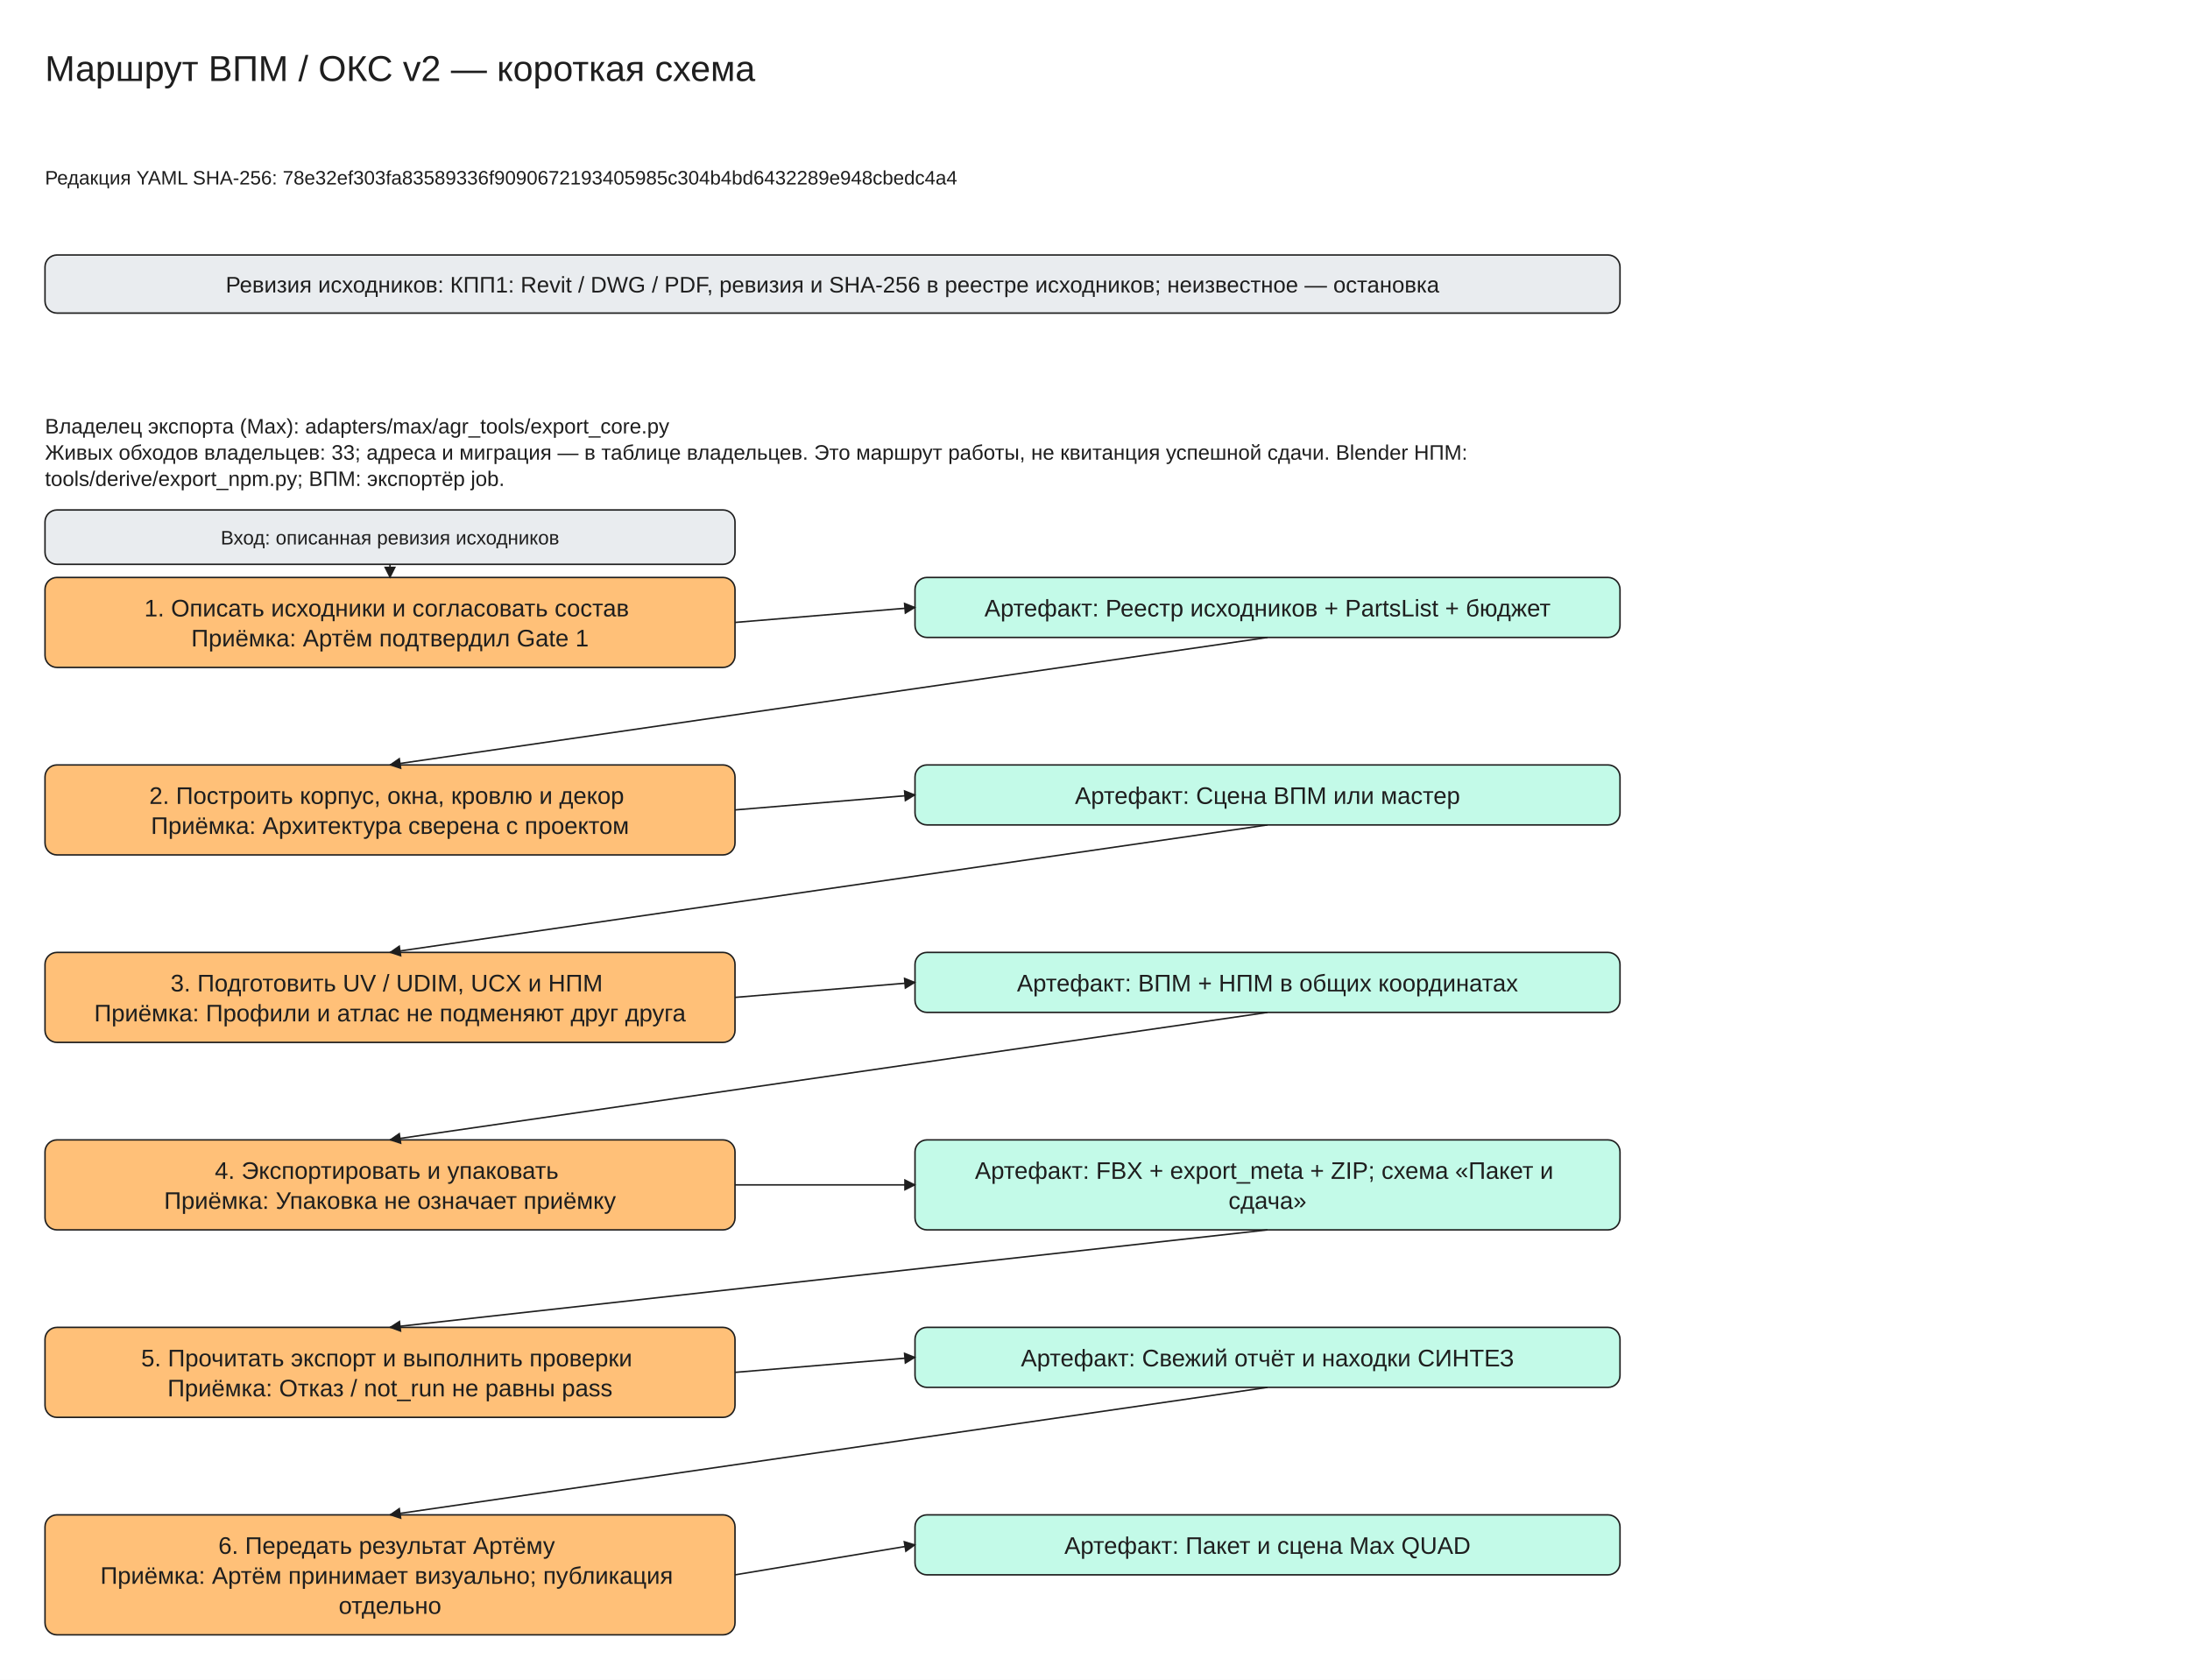
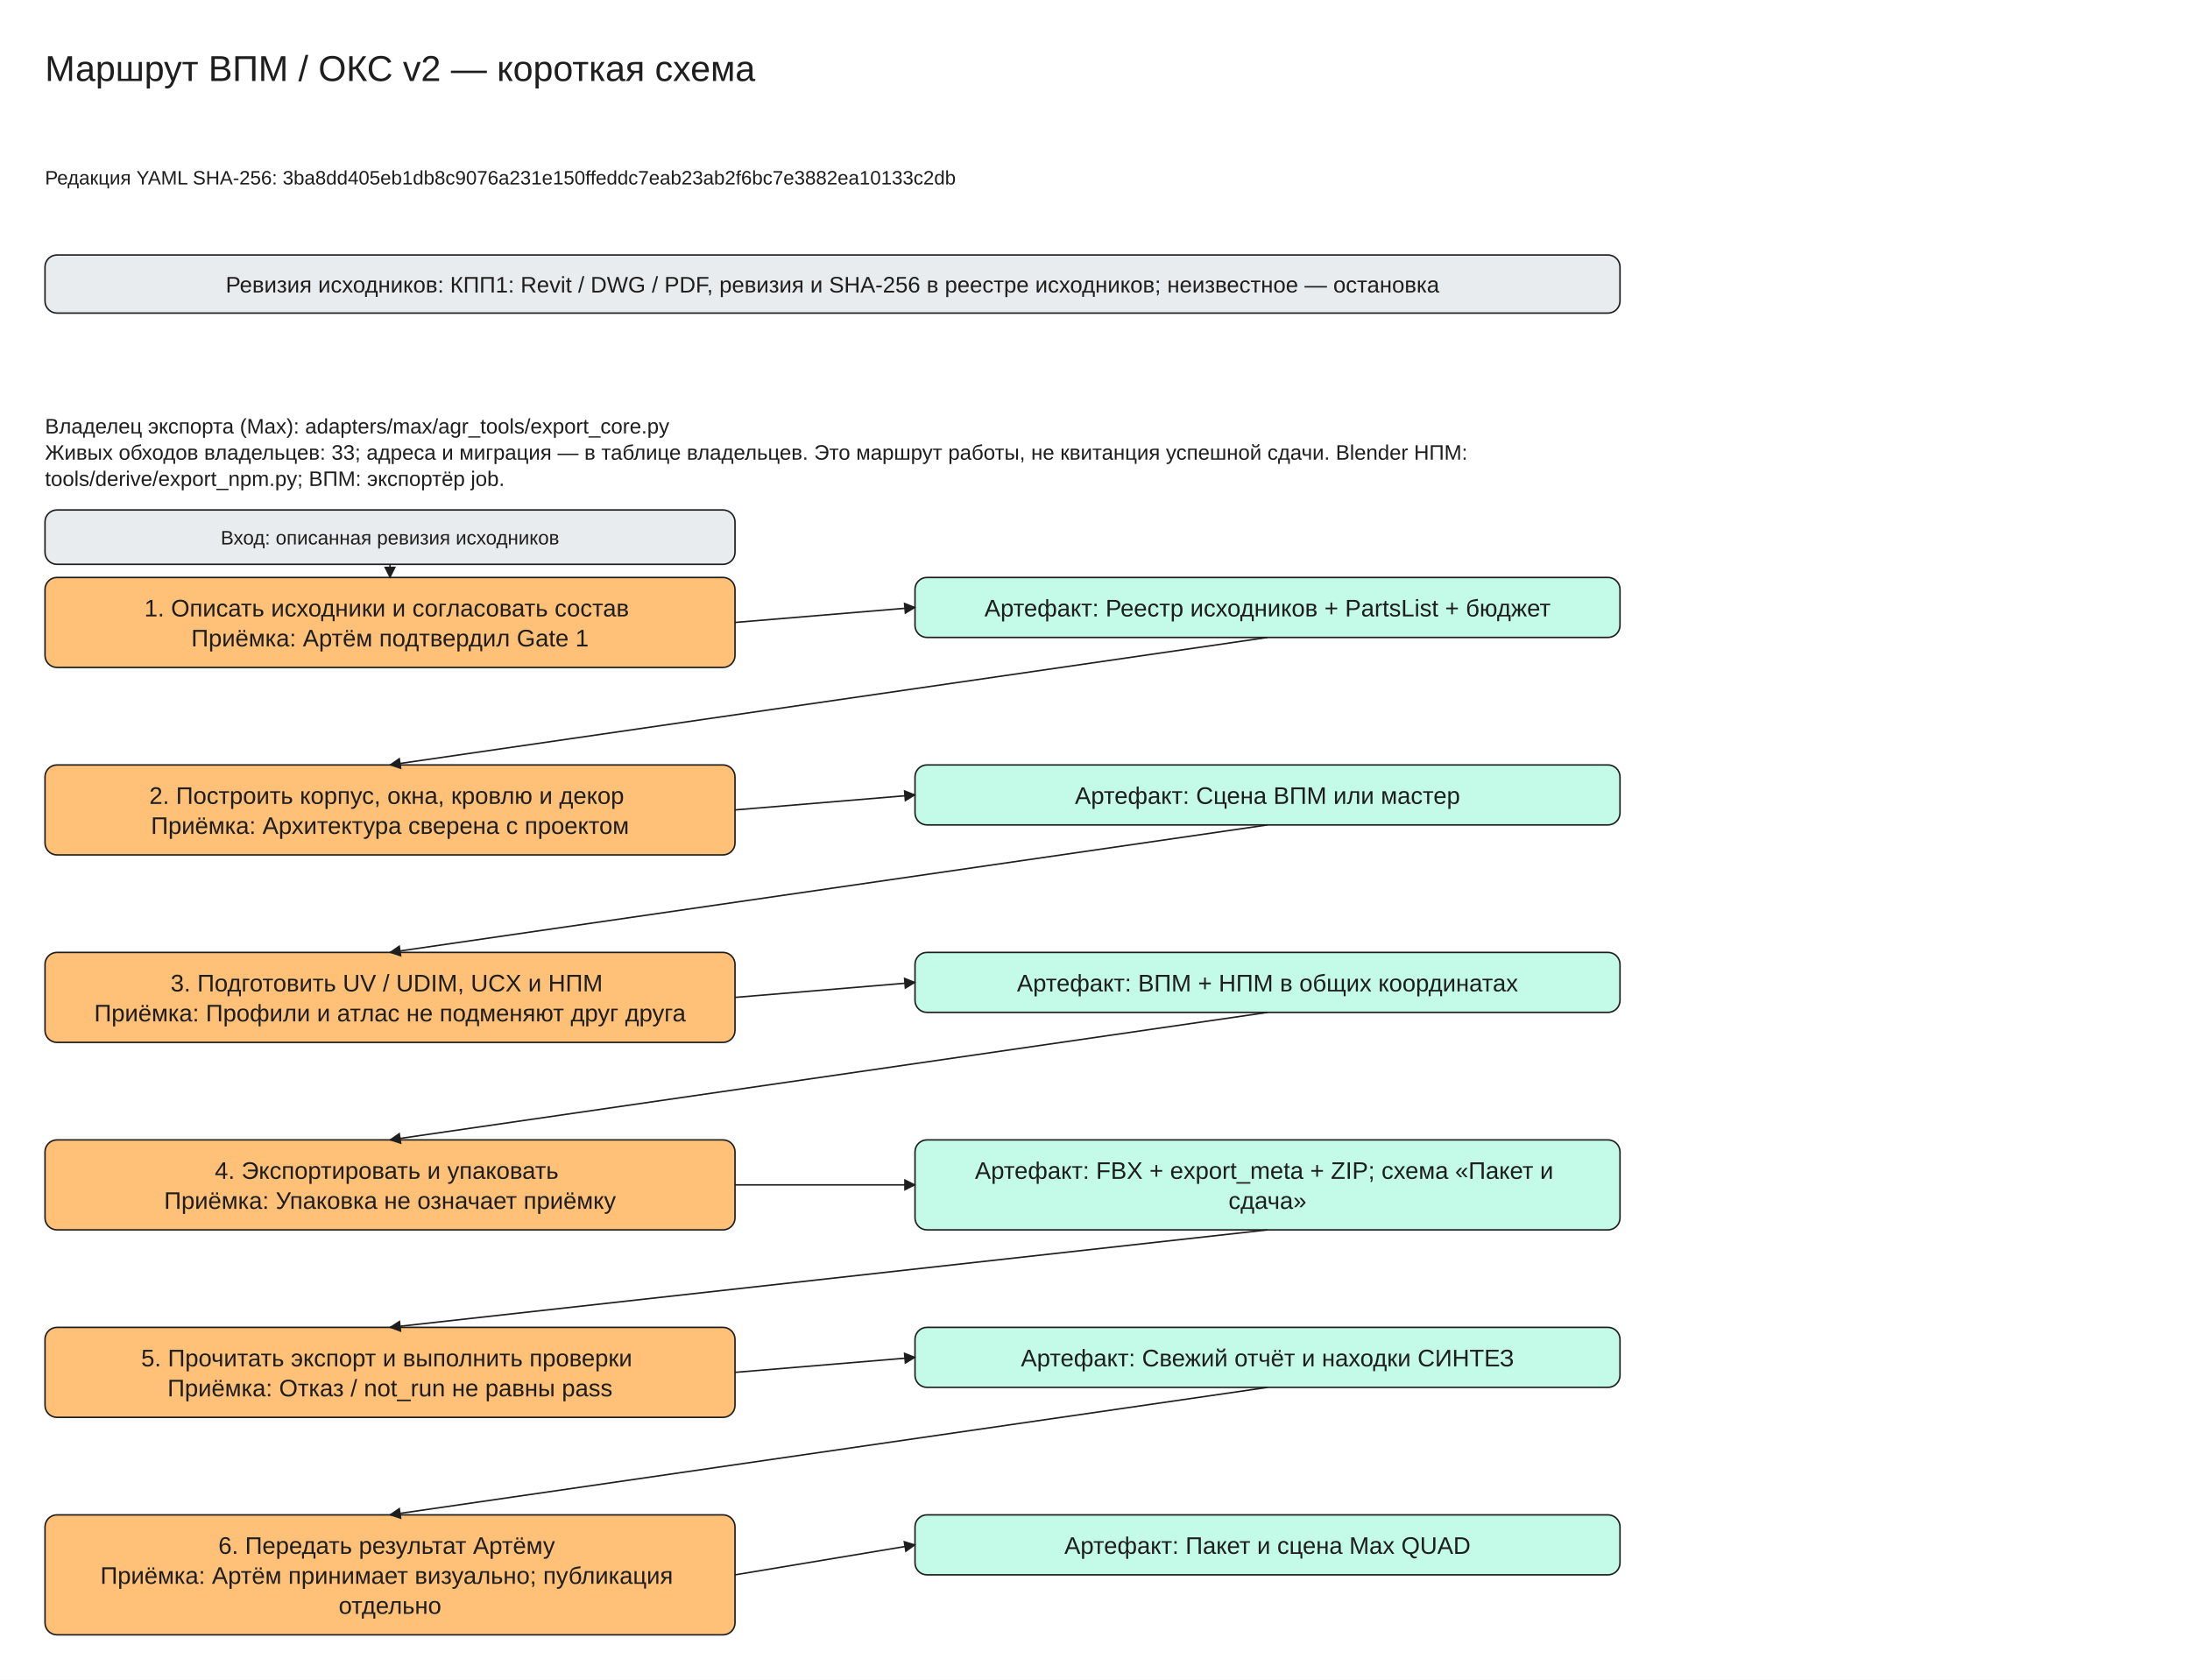
<svg xmlns="http://www.w3.org/2000/svg" viewBox="0 -30 1460 1120" width="1460" height="1120" font-family="Segoe UI, Arial, sans-serif">
  <defs>
    <marker id="arrow" viewBox="0 0 10 10" refX="9" refY="5" markerWidth="8" markerHeight="8" orient="auto-start-reverse">
      <path d="M0,0 L10,5 L0,10 z" fill="#1e1e1e" />
    </marker>
  </defs>
  <rect x="0" y="-30" width="1460" height="1120" fill="#ffffff" />
  <rect x="30" y="140" width="1050" height="38.75" rx="8" fill="#e9ecef" stroke="#1e1e1e" />
  <rect x="30" y="355" width="460" height="60.0" rx="8" fill="#ffc078" stroke="#1e1e1e" />
  <rect x="610" y="355" width="470" height="40.0" rx="8" fill="#c3fae8" stroke="#1e1e1e" />
  <rect x="30" y="310" width="460" height="36.25" rx="8" fill="#e9ecef" stroke="#1e1e1e" />
  <line x1="260.0" y1="346.25" x2="260.0" y2="355.0" stroke="#1e1e1e" marker-end="url(#arrow)" />
  <line x1="490" y1="385.0" x2="610" y2="375.0" stroke="#1e1e1e" marker-end="url(#arrow)" />
  <rect x="30" y="480.0" width="460" height="60.0" rx="8" fill="#ffc078" stroke="#1e1e1e" />
  <rect x="610" y="480.0" width="470" height="40.0" rx="8" fill="#c3fae8" stroke="#1e1e1e" />
  <line x1="845.0" y1="395.0" x2="260.0" y2="480.0" stroke="#1e1e1e" marker-end="url(#arrow)" />
  <line x1="490" y1="510.0" x2="610" y2="500.0" stroke="#1e1e1e" marker-end="url(#arrow)" />
  <rect x="30" y="605.0" width="460" height="60.0" rx="8" fill="#ffc078" stroke="#1e1e1e" />
  <rect x="610" y="605.0" width="470" height="40.0" rx="8" fill="#c3fae8" stroke="#1e1e1e" />
  <line x1="845.0" y1="520.0" x2="260.0" y2="605.0" stroke="#1e1e1e" marker-end="url(#arrow)" />
  <line x1="490" y1="635.0" x2="610" y2="625.0" stroke="#1e1e1e" marker-end="url(#arrow)" />
  <rect x="30" y="730.0" width="460" height="60.0" rx="8" fill="#ffc078" stroke="#1e1e1e" />
  <rect x="610" y="730.0" width="470" height="60.0" rx="8" fill="#c3fae8" stroke="#1e1e1e" />
  <line x1="845.0" y1="645.0" x2="260.0" y2="730.0" stroke="#1e1e1e" marker-end="url(#arrow)" />
  <line x1="490" y1="760.0" x2="610" y2="760.0" stroke="#1e1e1e" marker-end="url(#arrow)" />
  <rect x="30" y="855.0" width="460" height="60.0" rx="8" fill="#ffc078" stroke="#1e1e1e" />
  <rect x="610" y="855.0" width="470" height="40.0" rx="8" fill="#c3fae8" stroke="#1e1e1e" />
  <line x1="845.0" y1="790.0" x2="260.0" y2="855.0" stroke="#1e1e1e" marker-end="url(#arrow)" />
  <line x1="490" y1="885.0" x2="610" y2="875.0" stroke="#1e1e1e" marker-end="url(#arrow)" />
  <rect x="30" y="980.0" width="460" height="80.0" rx="8" fill="#ffc078" stroke="#1e1e1e" />
  <rect x="610" y="980.0" width="470" height="40.0" rx="8" fill="#c3fae8" stroke="#1e1e1e" />
  <line x1="845.0" y1="895.0" x2="260.0" y2="980.0" stroke="#1e1e1e" marker-end="url(#arrow)" />
  <line x1="490" y1="1020.0" x2="610" y2="1000.0" stroke="#1e1e1e" marker-end="url(#arrow)" />
  <text x="30" y="0" font-size="24" text-anchor="start" fill="#1e1e1e">
    <tspan x="30" dy="24">Маршрут ВПМ / ОКС v2 — короткая схема</tspan>
  </text>
  <text x="30" y="80" font-size="13" text-anchor="start" fill="#1e1e1e">
-     <tspan x="30" dy="13">Редакция YAML SHA-256: 78e32ef303fa83589336f9090672193405985c304b4bd6432289e948cbedc4a4</tspan>
+     <tspan x="30" dy="13">Редакция YAML SHA-256: 3ba8dd405eb1db8c9076a231e150ffeddc7eab23ab2f6bc7e3882ea10133c2db</tspan>
  </text>
  <text x="555.0" y="150.0" font-size="15" text-anchor="middle" fill="#1e1e1e">
    <tspan x="555.0" dy="15">Ревизия исходников: КПП1: Revit / DWG / PDF, ревизия и SHA-256 в реестре исходников; неизвестное — остановка</tspan>
  </text>
  <text x="30" y="245" font-size="14" text-anchor="start" fill="#1e1e1e">
    <tspan x="30" dy="14">Владелец экспорта (Max): adapters/max/agr_tools/export_core.py</tspan>
    <tspan x="30" dy="17.5">Живых обходов владельцев: 33; адреса и миграция — в таблице владельцев. Это маршрут работы, не квитанция успешной сдачи. Blender НПМ:</tspan>
    <tspan x="30" dy="17.5">tools/derive/export_npm.py; ВПМ: экспортёр job.</tspan>
  </text>
  <text x="260.0" y="365.0" font-size="16" text-anchor="middle" fill="#1e1e1e">
    <tspan x="260.0" dy="16">1. Описать исходники и согласовать состав</tspan>
    <tspan x="260.0" dy="20.0">Приёмка: Артём подтвердил Gate 1</tspan>
  </text>
  <text x="845.0" y="365.0" font-size="16" text-anchor="middle" fill="#1e1e1e">
    <tspan x="845.0" dy="16">Артефакт: Реестр исходников + PartsList + бюджет</tspan>
  </text>
  <text x="260.0" y="320.0" font-size="13" text-anchor="middle" fill="#1e1e1e">
    <tspan x="260.0" dy="13">Вход: описанная ревизия исходников</tspan>
  </text>
  <text x="260.0" y="490.0" font-size="16" text-anchor="middle" fill="#1e1e1e">
    <tspan x="260.0" dy="16">2. Построить корпус, окна, кровлю и декор</tspan>
    <tspan x="260.0" dy="20.0">Приёмка: Архитектура сверена с проектом</tspan>
  </text>
  <text x="845.0" y="490.0" font-size="16" text-anchor="middle" fill="#1e1e1e">
    <tspan x="845.0" dy="16">Артефакт: Сцена ВПМ или мастер</tspan>
  </text>
  <text x="260.0" y="615.0" font-size="16" text-anchor="middle" fill="#1e1e1e">
    <tspan x="260.0" dy="16">3. Подготовить UV / UDIM, UCX и НПМ</tspan>
    <tspan x="260.0" dy="20.0">Приёмка: Профили и атлас не подменяют друг друга</tspan>
  </text>
  <text x="845.0" y="615.0" font-size="16" text-anchor="middle" fill="#1e1e1e">
    <tspan x="845.0" dy="16">Артефакт: ВПМ + НПМ в общих координатах</tspan>
  </text>
  <text x="260.0" y="740.0" font-size="16" text-anchor="middle" fill="#1e1e1e">
    <tspan x="260.0" dy="16">4. Экспортировать и упаковать</tspan>
    <tspan x="260.0" dy="20.0">Приёмка: Упаковка не означает приёмку</tspan>
  </text>
  <text x="845.0" y="740.0" font-size="16" text-anchor="middle" fill="#1e1e1e">
    <tspan x="845.0" dy="16">Артефакт: FBX + export_meta + ZIP; схема «Пакет и</tspan>
    <tspan x="845.0" dy="20.0">сдача»</tspan>
  </text>
  <text x="260.0" y="865.0" font-size="16" text-anchor="middle" fill="#1e1e1e">
    <tspan x="260.0" dy="16">5. Прочитать экспорт и выполнить проверки</tspan>
    <tspan x="260.0" dy="20.0">Приёмка: Отказ / not_run не равны pass</tspan>
  </text>
  <text x="845.0" y="865.0" font-size="16" text-anchor="middle" fill="#1e1e1e">
    <tspan x="845.0" dy="16">Артефакт: Свежий отчёт и находки СИНТЕЗ</tspan>
  </text>
  <text x="260.0" y="990.0" font-size="16" text-anchor="middle" fill="#1e1e1e">
    <tspan x="260.0" dy="16">6. Передать результат Артёму</tspan>
    <tspan x="260.0" dy="20.0">Приёмка: Артём принимает визуально; публикация</tspan>
    <tspan x="260.0" dy="20.0">отдельно</tspan>
  </text>
  <text x="845.0" y="990.0" font-size="16" text-anchor="middle" fill="#1e1e1e">
    <tspan x="845.0" dy="16">Артефакт: Пакет и сцена Max QUAD</tspan>
  </text>
</svg>
